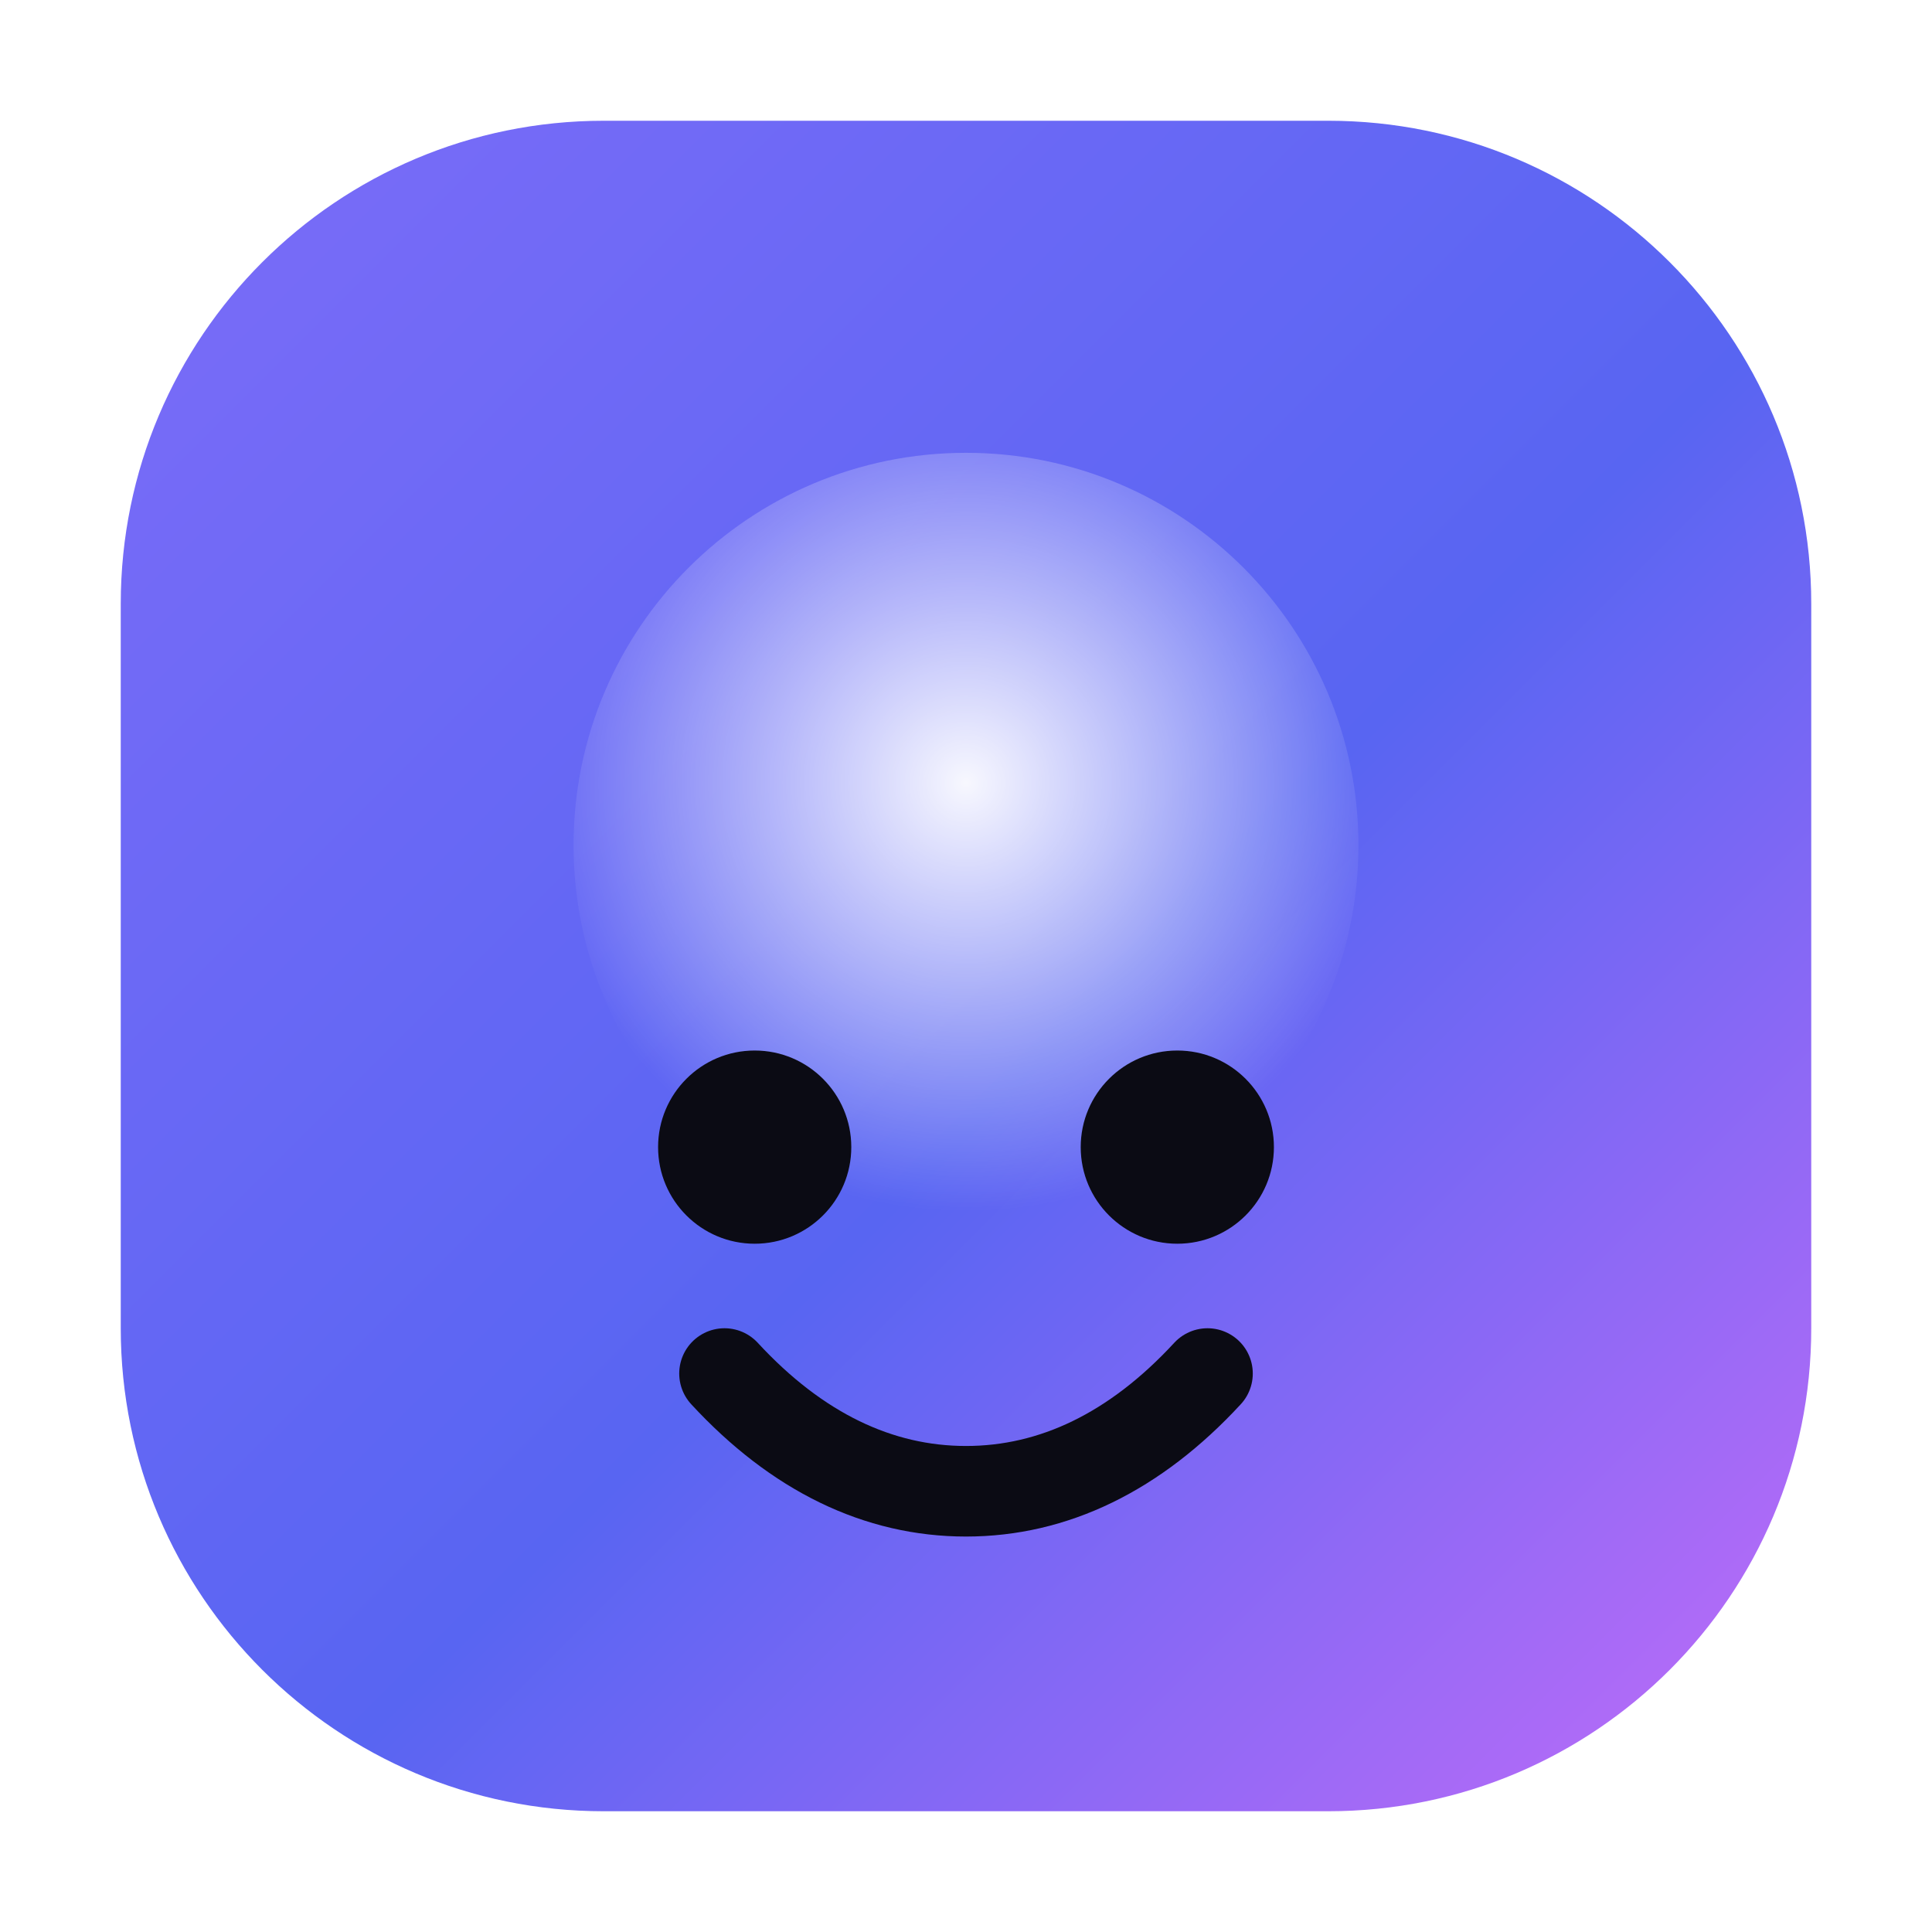
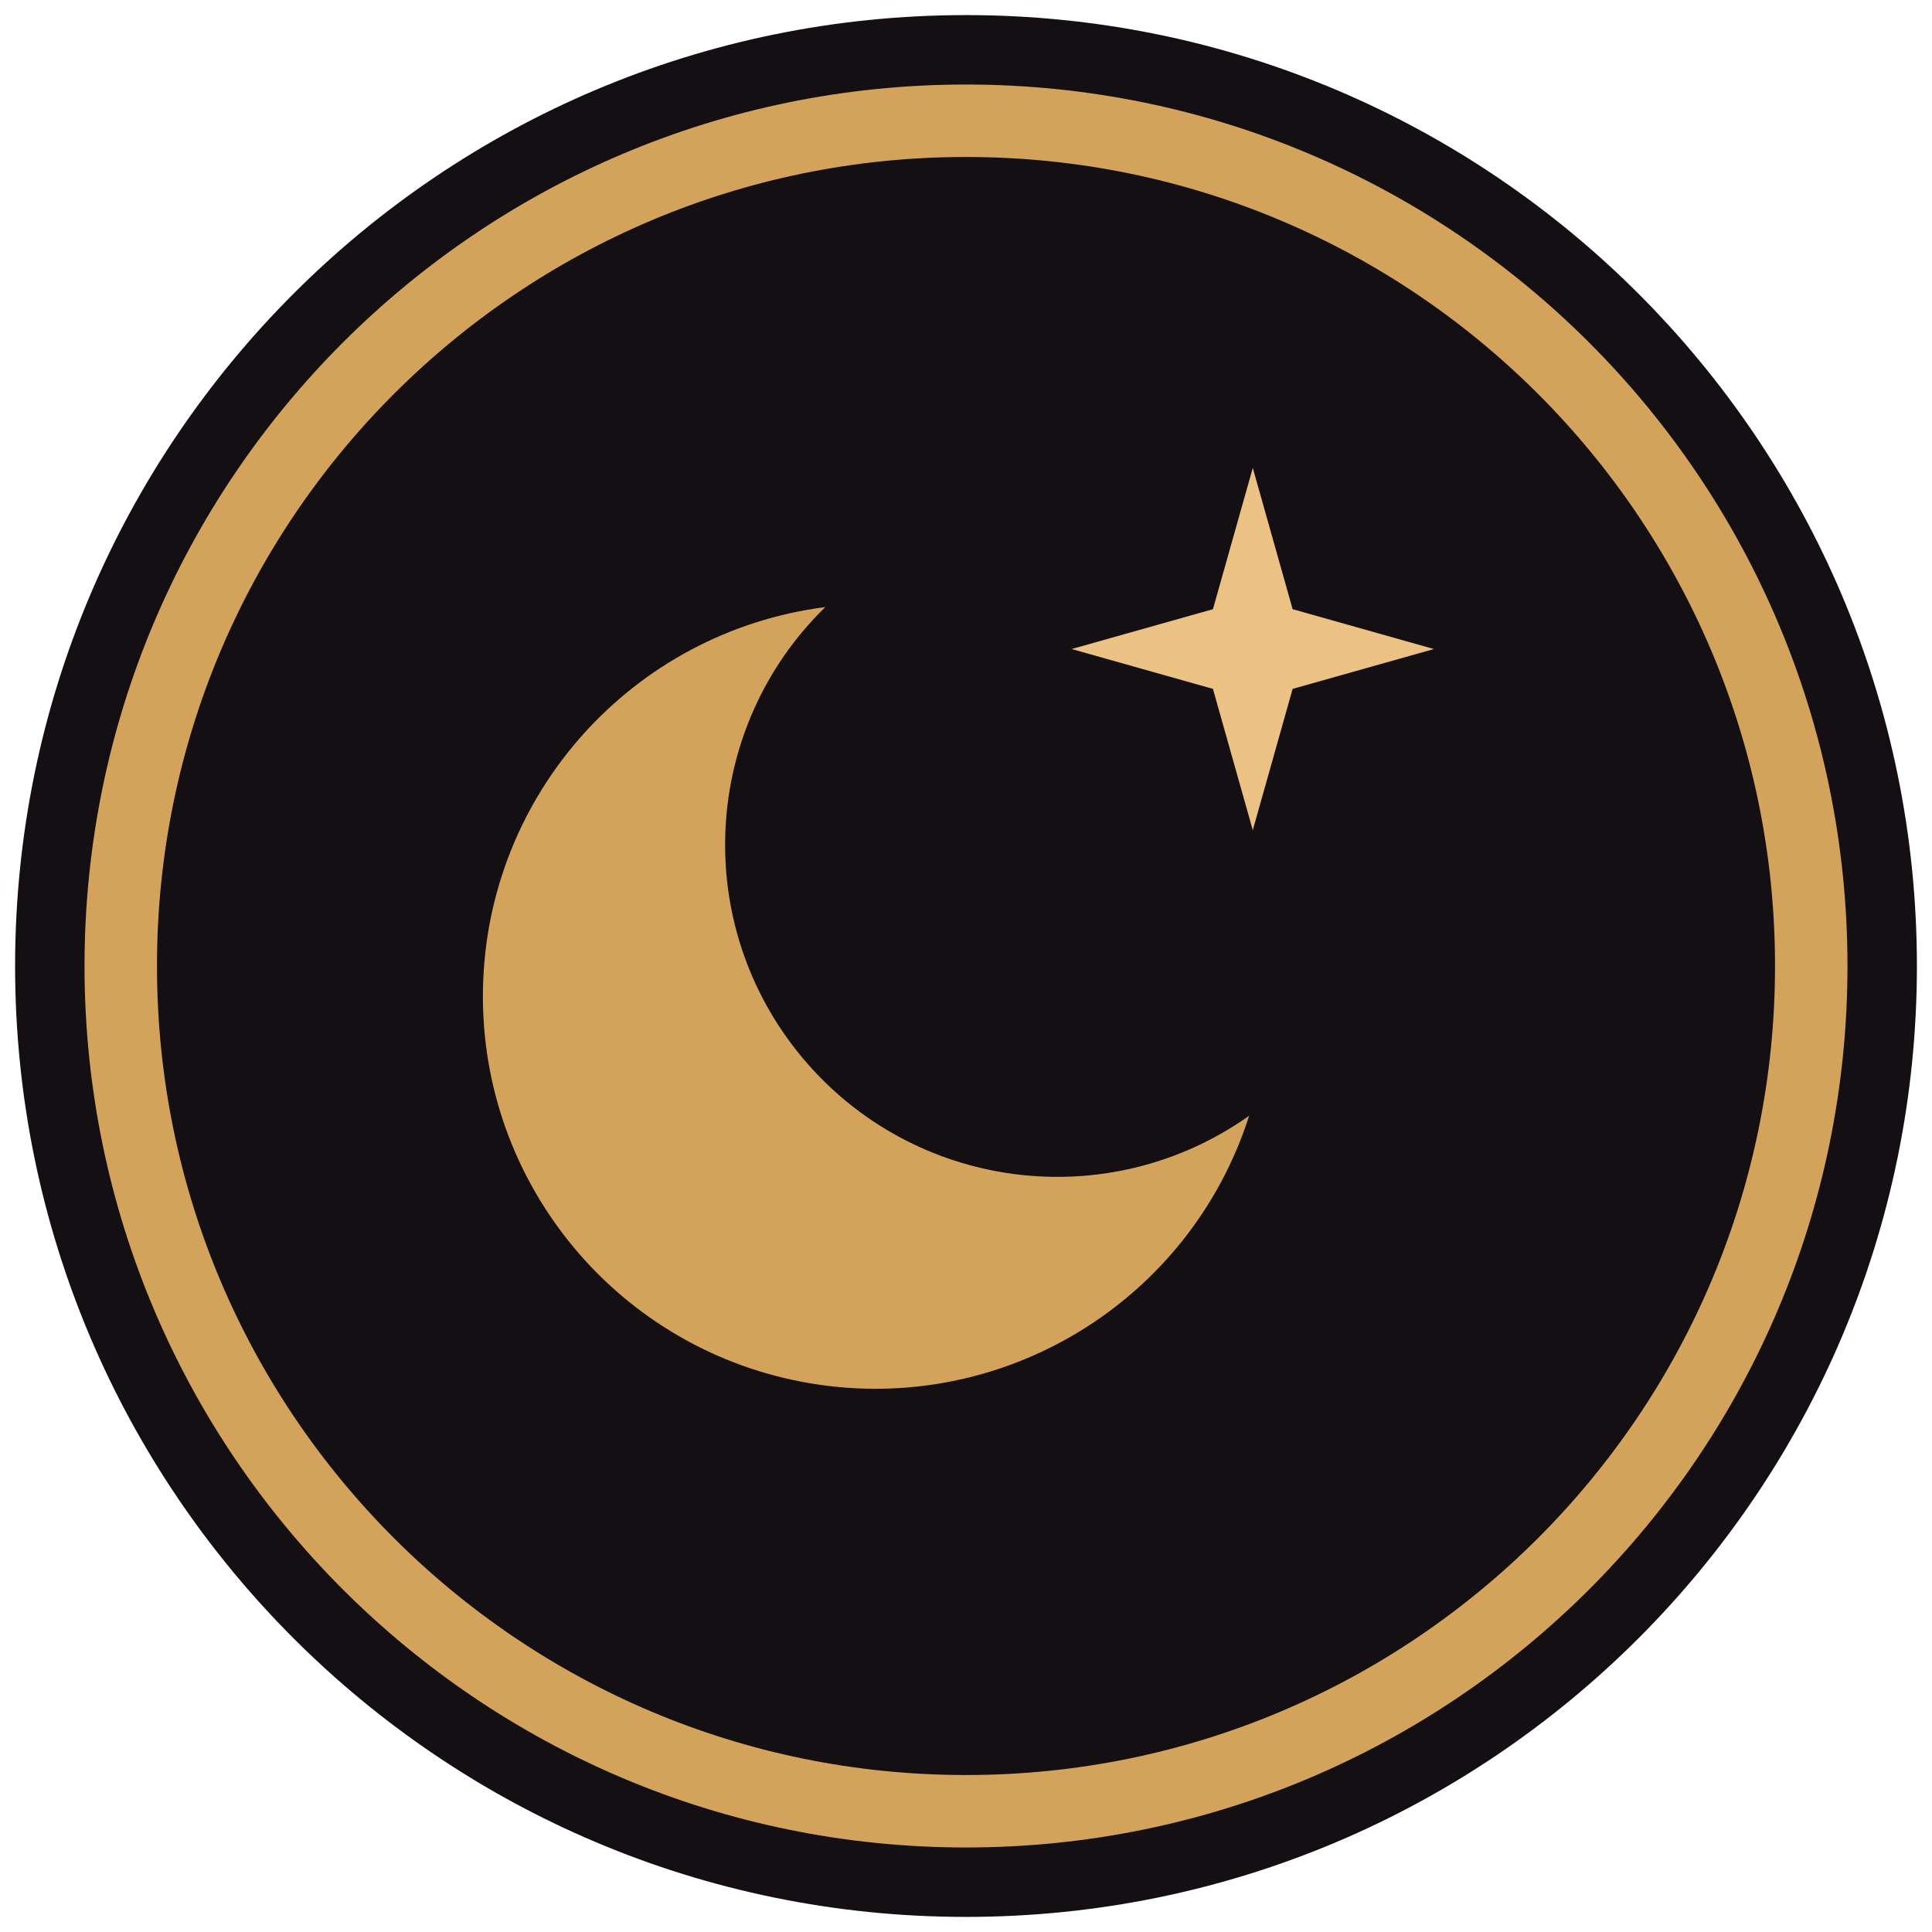
<svg xmlns="http://www.w3.org/2000/svg" viewBox="0 0 64 64">
-   <defs>
-     <linearGradient id="g" x1="0" y1="0" x2="1" y2="1">
-       <stop offset="0" stop-color="#7c6cf8" />
-       <stop offset="0.55" stop-color="#5865F2" />
-       <stop offset="1" stop-color="#c26cf8" />
-     </linearGradient>
-     <radialGradient id="glow" cx="0.5" cy="0.42" r="0.55">
-       <stop offset="0" stop-color="#fff" stop-opacity="0.95" />
-       <stop offset="1" stop-color="#fff" stop-opacity="0" />
-     </radialGradient>
-   </defs>
-   <rect x="4" y="4" width="56" height="56" rx="16" fill="url(#g)" />
-   <circle cx="32" cy="28" r="13" fill="url(#glow)" />
-   <circle cx="25" cy="38" r="3.2" fill="#0b0b14" />
-   <circle cx="39" cy="38" r="3.2" fill="#0b0b14" />
-   <path d="M24 45.5c2.4 2.6 5.1 3.9 8 3.9s5.6-1.3 8-3.9" stroke="#0b0b14" stroke-width="3" fill="none" stroke-linecap="round" />
+   <circle cx="32" cy="32" r="31.5" fill="#140f13" />
+   <circle cx="32" cy="32" r="28" fill="none" stroke="#d4a35b" stroke-width="2.4" />
+   <path d="M27.34 20.11A13 13 0 1 0 41.38 36.96A11 11 0 0 1 27.34 20.11Z" fill="#d4a35b" />
+   <path d="M41.5 15.5L42.82 20.18L47.5 21.5L42.82 22.82L41.5 27.5L40.18 22.82L35.5 21.5L40.18 20.18Z" fill="#ebc283" />
</svg>
